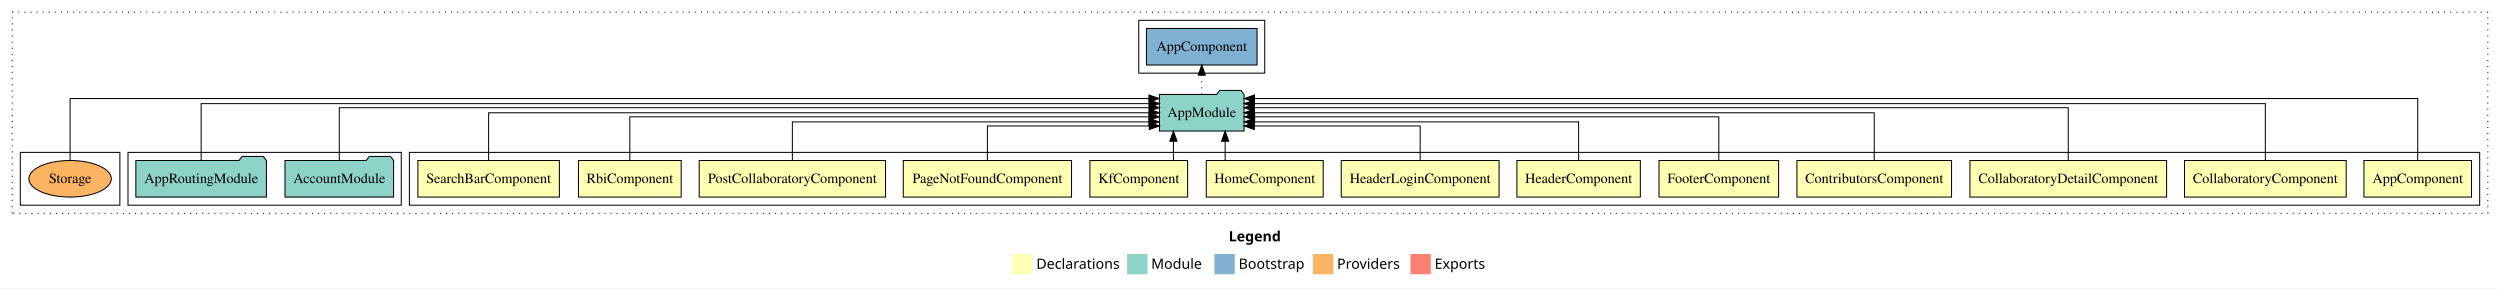
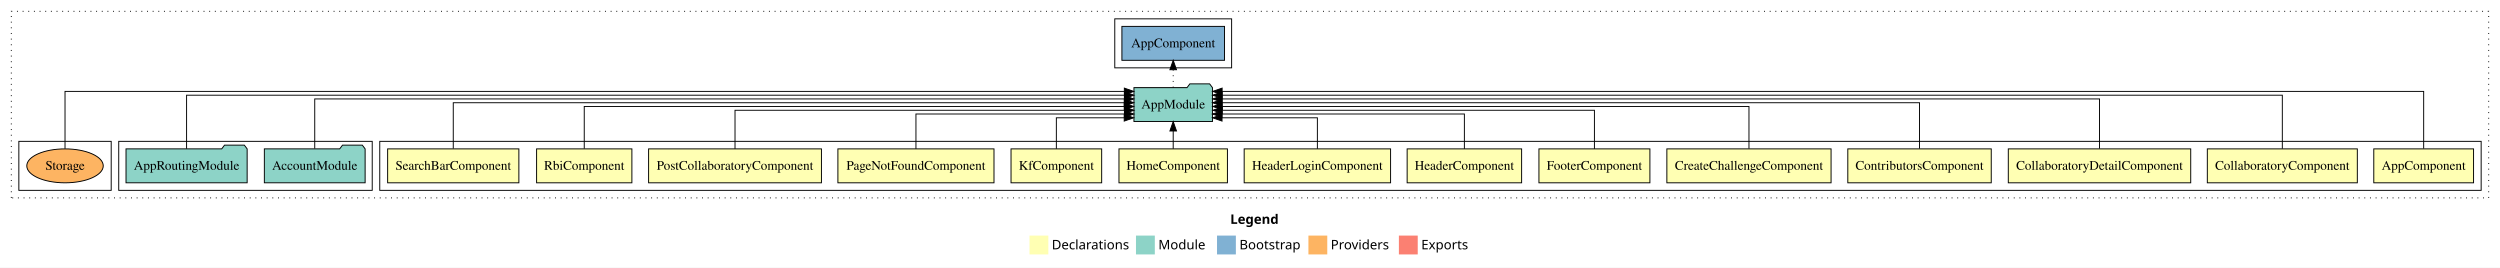
- <svg xmlns="http://www.w3.org/2000/svg" width="2461pt" height="284pt" viewBox="0.00 0.00 2461.00 284.00">
+ <svg xmlns="http://www.w3.org/2000/svg" width="2653pt" height="284pt" viewBox="0.00 0.00 2653.00 284.00">
  <g id="graph0" class="graph" transform="scale(1 1) rotate(0) translate(4 280)">
-     <polygon fill="#ffffff" stroke="transparent" points="-4,4 -4,-280 2457,-280 2457,4 -4,4" />
-     <text text-anchor="start" x="1205.509" y="-42.4" font-family="sans-serif" font-weight="bold" font-size="14.00" fill="#000000">Legend</text>
-     <polygon fill="#ffffb3" stroke="transparent" points="992.5,-10 992.5,-30 1012.5,-30 1012.5,-10 992.5,-10" />
-     <text text-anchor="start" x="1016.129" y="-15.4" font-family="sans-serif" font-size="14.00" fill="#000000">  Declarations</text>
-     <polygon fill="#8dd3c7" stroke="transparent" points="1105.5,-10 1105.5,-30 1125.5,-30 1125.5,-10 1105.5,-10" />
-     <text text-anchor="start" x="1129.225" y="-15.4" font-family="sans-serif" font-size="14.00" fill="#000000">  Module</text>
-     <polygon fill="#80b1d3" stroke="transparent" points="1191.5,-10 1191.5,-30 1211.5,-30 1211.5,-10 1191.5,-10" />
-     <text text-anchor="start" x="1215.281" y="-15.4" font-family="sans-serif" font-size="14.00" fill="#000000">  Bootstrap</text>
-     <polygon fill="#fdb462" stroke="transparent" points="1288.5,-10 1288.5,-30 1308.5,-30 1308.5,-10 1288.5,-10" />
-     <text text-anchor="start" x="1312.173" y="-15.4" font-family="sans-serif" font-size="14.00" fill="#000000">  Providers</text>
-     <polygon fill="#fb8072" stroke="transparent" points="1384.5,-10 1384.5,-30 1404.5,-30 1404.5,-10 1384.5,-10" />
-     <text text-anchor="start" x="1408.226" y="-15.4" font-family="sans-serif" font-size="14.00" fill="#000000">  Exports</text>
+     <polygon fill="#ffffff" stroke="transparent" points="-4,4 -4,-280 2649,-280 2649,4 -4,4" />
+     <text text-anchor="start" x="1301.509" y="-42.4" font-family="sans-serif" font-weight="bold" font-size="14.00" fill="#000000">Legend</text>
+     <polygon fill="#ffffb3" stroke="transparent" points="1088.5,-10 1088.5,-30 1108.5,-30 1108.5,-10 1088.5,-10" />
+     <text text-anchor="start" x="1112.129" y="-15.4" font-family="sans-serif" font-size="14.00" fill="#000000">  Declarations</text>
+     <polygon fill="#8dd3c7" stroke="transparent" points="1201.5,-10 1201.5,-30 1221.5,-30 1221.5,-10 1201.5,-10" />
+     <text text-anchor="start" x="1225.225" y="-15.4" font-family="sans-serif" font-size="14.00" fill="#000000">  Module</text>
+     <polygon fill="#80b1d3" stroke="transparent" points="1287.5,-10 1287.5,-30 1307.5,-30 1307.5,-10 1287.5,-10" />
+     <text text-anchor="start" x="1311.281" y="-15.4" font-family="sans-serif" font-size="14.00" fill="#000000">  Bootstrap</text>
+     <polygon fill="#fdb462" stroke="transparent" points="1384.5,-10 1384.5,-30 1404.5,-30 1404.5,-10 1384.5,-10" />
+     <text text-anchor="start" x="1408.173" y="-15.4" font-family="sans-serif" font-size="14.00" fill="#000000">  Providers</text>
+     <polygon fill="#fb8072" stroke="transparent" points="1480.5,-10 1480.5,-30 1500.5,-30 1500.5,-10 1480.5,-10" />
+     <text text-anchor="start" x="1504.226" y="-15.4" font-family="sans-serif" font-size="14.00" fill="#000000">  Exports</text>
    <g id="clust1" class="cluster">
-       <polygon fill="none" stroke="#000000" stroke-dasharray="1,5" points="8,-70 8,-268 2445,-268 2445,-70 8,-70" />
+       <polygon fill="none" stroke="#000000" stroke-dasharray="1,5" points="8,-70 8,-268 2637,-268 2637,-70 8,-70" />
    </g>
    <g id="clust2" class="cluster">
-       <polygon fill="none" stroke="#000000" points="399,-78 399,-130 2437,-130 2437,-78 399,-78" />
+       <polygon fill="none" stroke="#000000" points="399,-78 399,-130 2629,-130 2629,-78 399,-78" />
    </g>
-     <g id="clust16" class="cluster">
+     <g id="clust17" class="cluster">
      <polygon fill="none" stroke="#000000" points="122,-78 122,-130 391,-130 391,-78 122,-78" />
    </g>
-     <g id="clust18" class="cluster">
-       <polygon fill="none" stroke="#000000" points="1117,-208 1117,-260 1241,-260 1241,-208 1117,-208" />
+     <g id="clust19" class="cluster">
+       <polygon fill="none" stroke="#000000" points="1179,-208 1179,-260 1303,-260 1303,-208 1179,-208" />
    </g>
-     <g id="clust19" class="cluster">
+     <g id="clust20" class="cluster">
      <polygon fill="none" stroke="#000000" points="16,-78 16,-130 114,-130 114,-78 16,-78" />
    </g>
    <g id="node1" class="node">
-       <polygon fill="#ffffb3" stroke="#000000" points="2428.94,-122 2323.06,-122 2323.06,-86 2428.94,-86 2428.94,-122" />
-       <text text-anchor="middle" x="2376" y="-99.8" font-family="Times,serif" font-size="14.00" fill="#000000">AppComponent</text>
+       <polygon fill="#ffffb3" stroke="#000000" points="2620.94,-122 2515.06,-122 2515.06,-86 2620.94,-86 2620.94,-122" />
+       <text text-anchor="middle" x="2568" y="-99.8" font-family="Times,serif" font-size="14.00" fill="#000000">AppComponent</text>
    </g>
-     <g id="node14" class="node">
-       <polygon fill="#8dd3c7" stroke="#000000" points="1220.657,-187 1217.657,-191 1196.657,-191 1193.657,-187 1137.343,-187 1137.343,-151 1220.657,-151 1220.657,-187" />
-       <text text-anchor="middle" x="1179" y="-164.8" font-family="Times,serif" font-size="14.00" fill="#000000">AppModule</text>
+     <g id="node15" class="node">
+       <polygon fill="#8dd3c7" stroke="#000000" points="1282.657,-187 1279.657,-191 1258.657,-191 1255.657,-187 1199.343,-187 1199.343,-151 1282.657,-151 1282.657,-187" />
+       <text text-anchor="middle" x="1241" y="-164.8" font-family="Times,serif" font-size="14.00" fill="#000000">AppModule</text>
    </g>
    <g id="edge1" class="edge">
-       <path fill="none" stroke="#000000" d="M2376,-122.323C2376,-145.66 2376,-183 2376,-183 2376,-183 1230.9,-183 1230.9,-183" />
-       <polygon fill="#000000" stroke="#000000" points="1230.9,-179.5 1220.9,-183 1230.9,-186.5 1230.9,-179.5" />
+       <path fill="none" stroke="#000000" d="M2568,-122.323C2568,-145.66 2568,-183 2568,-183 2568,-183 1292.906,-183 1292.906,-183" />
+       <polygon fill="#000000" stroke="#000000" points="1292.906,-179.5 1282.906,-183 1292.906,-186.5 1292.906,-179.5" />
    </g>
    <g id="node2" class="node">
-       <polygon fill="#ffffb3" stroke="#000000" points="2305.591,-122 2146.409,-122 2146.409,-86 2305.591,-86 2305.591,-122" />
-       <text text-anchor="middle" x="2226" y="-99.8" font-family="Times,serif" font-size="14.00" fill="#000000">CollaboratoryComponent</text>
+       <polygon fill="#ffffb3" stroke="#000000" points="2497.591,-122 2338.409,-122 2338.409,-86 2497.591,-86 2497.591,-122" />
+       <text text-anchor="middle" x="2418" y="-99.8" font-family="Times,serif" font-size="14.00" fill="#000000">CollaboratoryComponent</text>
    </g>
    <g id="edge2" class="edge">
-       <path fill="none" stroke="#000000" d="M2226,-122.292C2226,-144.206 2226,-178 2226,-178 2226,-178 1230.69,-178 1230.69,-178" />
-       <polygon fill="#000000" stroke="#000000" points="1230.69,-174.5 1220.69,-178 1230.69,-181.5 1230.69,-174.5" />
+       <path fill="none" stroke="#000000" d="M2418,-122.155C2418,-144.352 2418,-179 2418,-179 2418,-179 1292.89,-179 1292.89,-179" />
+       <polygon fill="#000000" stroke="#000000" points="1292.89,-175.5 1282.89,-179 1292.89,-182.5 1292.89,-175.5" />
    </g>
    <g id="node3" class="node">
-       <polygon fill="#ffffb3" stroke="#000000" points="2128.799,-122 1935.201,-122 1935.201,-86 2128.799,-86 2128.799,-122" />
-       <text text-anchor="middle" x="2032" y="-99.8" font-family="Times,serif" font-size="14.00" fill="#000000">CollaboratoryDetailComponent</text>
+       <polygon fill="#ffffb3" stroke="#000000" points="2320.799,-122 2127.201,-122 2127.201,-86 2320.799,-86 2320.799,-122" />
+       <text text-anchor="middle" x="2224" y="-99.8" font-family="Times,serif" font-size="14.00" fill="#000000">CollaboratoryDetailComponent</text>
    </g>
    <g id="edge3" class="edge">
-       <path fill="none" stroke="#000000" d="M2032,-122.027C2032,-142.767 2032,-174 2032,-174 2032,-174 1230.719,-174 1230.719,-174" />
-       <polygon fill="#000000" stroke="#000000" points="1230.719,-170.5 1220.719,-174 1230.719,-177.5 1230.719,-170.5" />
+       <path fill="none" stroke="#000000" d="M2224,-122.284C2224,-143.321 2224,-175 2224,-175 2224,-175 1292.924,-175 1292.924,-175" />
+       <polygon fill="#000000" stroke="#000000" points="1292.924,-171.5 1282.924,-175 1292.924,-178.5 1292.924,-171.5" />
    </g>
    <g id="node4" class="node">
-       <polygon fill="#ffffb3" stroke="#000000" points="1917.107,-122 1764.893,-122 1764.893,-86 1917.107,-86 1917.107,-122" />
-       <text text-anchor="middle" x="1841" y="-99.8" font-family="Times,serif" font-size="14.00" fill="#000000">ContributorsComponent</text>
+       <polygon fill="#ffffb3" stroke="#000000" points="2109.107,-122 1956.893,-122 1956.893,-86 2109.107,-86 2109.107,-122" />
+       <text text-anchor="middle" x="2033" y="-99.8" font-family="Times,serif" font-size="14.00" fill="#000000">ContributorsComponent</text>
    </g>
    <g id="edge4" class="edge">
-       <path fill="none" stroke="#000000" d="M1841,-122.106C1841,-141.339 1841,-169 1841,-169 1841,-169 1230.662,-169 1230.662,-169" />
-       <polygon fill="#000000" stroke="#000000" points="1230.662,-165.5 1220.662,-169 1230.662,-172.5 1230.662,-165.5" />
+       <path fill="none" stroke="#000000" d="M2033,-122.308C2033,-142.145 2033,-171 2033,-171 2033,-171 1292.744,-171 1292.744,-171" />
+       <polygon fill="#000000" stroke="#000000" points="1292.744,-167.5 1282.744,-171 1292.744,-174.5 1292.744,-167.5" />
    </g>
    <g id="node5" class="node">
+       <polygon fill="#ffffb3" stroke="#000000" points="1939.126,-122 1764.874,-122 1764.874,-86 1939.126,-86 1939.126,-122" />
+       <text text-anchor="middle" x="1852" y="-99.8" font-family="Times,serif" font-size="14.00" fill="#000000">CreateChallengeComponent</text>
+     </g>
+     <g id="edge5" class="edge">
+       <path fill="none" stroke="#000000" d="M1852,-122.222C1852,-140.828 1852,-167 1852,-167 1852,-167 1292.996,-167 1292.996,-167" />
+       <polygon fill="#000000" stroke="#000000" points="1292.996,-163.5 1282.996,-167 1292.996,-170.5 1292.996,-163.5" />
+     </g>
+     <g id="node6" class="node">
      <polygon fill="#ffffb3" stroke="#000000" points="1746.881,-122 1629.119,-122 1629.119,-86 1746.881,-86 1746.881,-122" />
      <text text-anchor="middle" x="1688" y="-99.8" font-family="Times,serif" font-size="14.00" fill="#000000">FooterComponent</text>
    </g>
-     <g id="edge5" class="edge">
-       <path fill="none" stroke="#000000" d="M1688,-122.302C1688,-140.27 1688,-165 1688,-165 1688,-165 1231.087,-165 1231.087,-165" />
-       <polygon fill="#000000" stroke="#000000" points="1231.087,-161.5 1221.087,-165 1231.087,-168.5 1231.087,-161.5" />
+     <g id="edge6" class="edge">
+       <path fill="none" stroke="#000000" d="M1688,-122.022C1688,-139.373 1688,-163 1688,-163 1688,-163 1293.053,-163 1293.053,-163" />
+       <polygon fill="#000000" stroke="#000000" points="1293.053,-159.5 1283.053,-163 1293.053,-166.5 1293.053,-159.5" />
    </g>
-     <g id="node6" class="node">
+     <g id="node7" class="node">
      <polygon fill="#ffffb3" stroke="#000000" points="1610.744,-122 1489.256,-122 1489.256,-86 1610.744,-86 1610.744,-122" />
      <text text-anchor="middle" x="1550" y="-99.8" font-family="Times,serif" font-size="14.00" fill="#000000">HeaderComponent</text>
    </g>
-     <g id="edge6" class="edge">
-       <path fill="none" stroke="#000000" d="M1550,-122.027C1550,-138.398 1550,-160 1550,-160 1550,-160 1230.837,-160 1230.837,-160" />
-       <polygon fill="#000000" stroke="#000000" points="1230.837,-156.5 1220.837,-160 1230.837,-163.5 1230.837,-156.5" />
+     <g id="edge7" class="edge">
+       <path fill="none" stroke="#000000" d="M1550,-122.009C1550,-138.049 1550,-159 1550,-159 1550,-159 1292.673,-159 1292.673,-159" />
+       <polygon fill="#000000" stroke="#000000" points="1292.673,-155.5 1282.673,-159 1292.673,-162.5 1292.673,-155.5" />
    </g>
-     <g id="node7" class="node">
+     <g id="node8" class="node">
      <polygon fill="#ffffb3" stroke="#000000" points="1471.687,-122 1316.313,-122 1316.313,-86 1471.687,-86 1471.687,-122" />
      <text text-anchor="middle" x="1394" y="-99.8" font-family="Times,serif" font-size="14.00" fill="#000000">HeaderLoginComponent</text>
    </g>
-     <g id="edge7" class="edge">
-       <path fill="none" stroke="#000000" d="M1394,-122.187C1394,-137.182 1394,-156 1394,-156 1394,-156 1230.709,-156 1230.709,-156" />
-       <polygon fill="#000000" stroke="#000000" points="1230.709,-152.5 1220.709,-156 1230.709,-159.5 1230.709,-152.5" />
+     <g id="edge8" class="edge">
+       <path fill="none" stroke="#000000" d="M1394,-122.124C1394,-136.783 1394,-155 1394,-155 1394,-155 1292.808,-155 1292.808,-155" />
+       <polygon fill="#000000" stroke="#000000" points="1292.808,-151.5 1282.808,-155 1292.808,-158.5 1292.808,-151.5" />
    </g>
-     <g id="node8" class="node">
+     <g id="node9" class="node">
      <polygon fill="#ffffb3" stroke="#000000" points="1298.545,-122 1183.455,-122 1183.455,-86 1298.545,-86 1298.545,-122" />
      <text text-anchor="middle" x="1241" y="-99.8" font-family="Times,serif" font-size="14.00" fill="#000000">HomeComponent</text>
    </g>
-     <g id="edge8" class="edge">
-       <path fill="none" stroke="#000000" d="M1202.028,-122.106C1202.028,-122.106 1202.028,-140.991 1202.028,-140.991" />
-       <polygon fill="#000000" stroke="#000000" points="1198.528,-140.991 1202.028,-150.991 1205.528,-140.991 1198.528,-140.991" />
+     <g id="edge9" class="edge">
+       <path fill="none" stroke="#000000" d="M1241,-122.106C1241,-122.106 1241,-140.991 1241,-140.991" />
+       <polygon fill="#000000" stroke="#000000" points="1237.5,-140.991 1241,-150.991 1244.5,-140.991 1237.5,-140.991" />
    </g>
-     <g id="node9" class="node">
+     <g id="node10" class="node">
      <polygon fill="#ffffb3" stroke="#000000" points="1165.1,-122 1068.9,-122 1068.9,-86 1165.1,-86 1165.1,-122" />
      <text text-anchor="middle" x="1117" y="-99.8" font-family="Times,serif" font-size="14.00" fill="#000000">KfComponent</text>
    </g>
-     <g id="edge9" class="edge">
-       <path fill="none" stroke="#000000" d="M1151.111,-122.106C1151.111,-122.106 1151.111,-140.991 1151.111,-140.991" />
-       <polygon fill="#000000" stroke="#000000" points="1147.611,-140.991 1151.111,-150.991 1154.611,-140.991 1147.611,-140.991" />
+     <g id="edge10" class="edge">
+       <path fill="none" stroke="#000000" d="M1117,-122.124C1117,-136.783 1117,-155 1117,-155 1117,-155 1189.019,-155 1189.019,-155" />
+       <polygon fill="#000000" stroke="#000000" points="1189.019,-158.5 1199.019,-155 1189.019,-151.5 1189.019,-158.5" />
    </g>
-     <g id="node10" class="node">
+     <g id="node11" class="node">
      <polygon fill="#ffffb3" stroke="#000000" points="1050.824,-122 885.176,-122 885.176,-86 1050.824,-86 1050.824,-122" />
      <text text-anchor="middle" x="968" y="-99.8" font-family="Times,serif" font-size="14.00" fill="#000000">PageNotFoundComponent</text>
    </g>
-     <g id="edge10" class="edge">
-       <path fill="none" stroke="#000000" d="M968,-122.187C968,-137.182 968,-156 968,-156 968,-156 1127.313,-156 1127.313,-156" />
-       <polygon fill="#000000" stroke="#000000" points="1127.313,-159.5 1137.313,-156 1127.313,-152.5 1127.313,-159.5" />
+     <g id="edge11" class="edge">
+       <path fill="none" stroke="#000000" d="M968,-122.009C968,-138.049 968,-159 968,-159 968,-159 1189.24,-159 1189.24,-159" />
+       <polygon fill="#000000" stroke="#000000" points="1189.24,-162.5 1199.24,-159 1189.24,-155.5 1189.24,-162.5" />
    </g>
-     <g id="node11" class="node">
+     <g id="node12" class="node">
      <polygon fill="#ffffb3" stroke="#000000" points="867.709,-122 684.291,-122 684.291,-86 867.709,-86 867.709,-122" />
      <text text-anchor="middle" x="776" y="-99.8" font-family="Times,serif" font-size="14.00" fill="#000000">PostCollaboratoryComponent</text>
    </g>
-     <g id="edge11" class="edge">
-       <path fill="none" stroke="#000000" d="M776,-122.027C776,-138.398 776,-160 776,-160 776,-160 1127.012,-160 1127.012,-160" />
-       <polygon fill="#000000" stroke="#000000" points="1127.012,-163.5 1137.012,-160 1127.012,-156.5 1127.012,-163.5" />
+     <g id="edge12" class="edge">
+       <path fill="none" stroke="#000000" d="M776,-122.022C776,-139.373 776,-163 776,-163 776,-163 1189.325,-163 1189.325,-163" />
+       <polygon fill="#000000" stroke="#000000" points="1189.325,-166.5 1199.325,-163 1189.325,-159.5 1189.325,-166.5" />
    </g>
-     <g id="node12" class="node">
+     <g id="node13" class="node">
      <polygon fill="#ffffb3" stroke="#000000" points="666.561,-122 565.439,-122 565.439,-86 666.561,-86 666.561,-122" />
      <text text-anchor="middle" x="616" y="-99.8" font-family="Times,serif" font-size="14.00" fill="#000000">RbiComponent</text>
    </g>
-     <g id="edge12" class="edge">
-       <path fill="none" stroke="#000000" d="M616,-122.302C616,-140.27 616,-165 616,-165 616,-165 1127.143,-165 1127.143,-165" />
-       <polygon fill="#000000" stroke="#000000" points="1127.143,-168.5 1137.143,-165 1127.143,-161.5 1127.143,-168.5" />
+     <g id="edge13" class="edge">
+       <path fill="none" stroke="#000000" d="M616,-122.222C616,-140.828 616,-167 616,-167 616,-167 1189.022,-167 1189.022,-167" />
+       <polygon fill="#000000" stroke="#000000" points="1189.022,-170.5 1199.022,-167 1189.022,-163.5 1189.022,-170.5" />
    </g>
-     <g id="node13" class="node">
+     <g id="node14" class="node">
      <polygon fill="#ffffb3" stroke="#000000" points="546.632,-122 407.368,-122 407.368,-86 546.632,-86 546.632,-122" />
      <text text-anchor="middle" x="477" y="-99.8" font-family="Times,serif" font-size="14.00" fill="#000000">SearchBarComponent</text>
    </g>
-     <g id="edge13" class="edge">
-       <path fill="none" stroke="#000000" d="M477,-122.106C477,-141.339 477,-169 477,-169 477,-169 1127.189,-169 1127.189,-169" />
-       <polygon fill="#000000" stroke="#000000" points="1127.189,-172.5 1137.189,-169 1127.189,-165.5 1127.189,-172.5" />
+     <g id="edge14" class="edge">
+       <path fill="none" stroke="#000000" d="M477,-122.308C477,-142.145 477,-171 477,-171 477,-171 1189.109,-171 1189.109,-171" />
+       <polygon fill="#000000" stroke="#000000" points="1189.109,-174.5 1199.109,-171 1189.109,-167.5 1189.109,-174.5" />
    </g>
-     <g id="node17" class="node">
-       <polygon fill="#80b1d3" stroke="#000000" points="1233.439,-252 1124.561,-252 1124.561,-216 1233.439,-216 1233.439,-252" />
-       <text text-anchor="middle" x="1179" y="-229.8" font-family="Times,serif" font-size="14.00" fill="#000000">AppComponent </text>
+     <g id="node18" class="node">
+       <polygon fill="#80b1d3" stroke="#000000" points="1295.439,-252 1186.561,-252 1186.561,-216 1295.439,-216 1295.439,-252" />
+       <text text-anchor="middle" x="1241" y="-229.8" font-family="Times,serif" font-size="14.00" fill="#000000">AppComponent </text>
    </g>
-     <g id="edge16" class="edge">
-       <path fill="none" stroke="#000000" stroke-dasharray="1,5" d="M1179,-187.106C1179,-187.106 1179,-205.991 1179,-205.991" />
-       <polygon fill="#000000" stroke="#000000" points="1175.5,-205.991 1179,-215.991 1182.5,-205.991 1175.5,-205.991" />
+     <g id="edge17" class="edge">
+       <path fill="none" stroke="#000000" stroke-dasharray="1,5" d="M1241,-187.106C1241,-187.106 1241,-205.991 1241,-205.991" />
+       <polygon fill="#000000" stroke="#000000" points="1237.5,-205.991 1241,-215.991 1244.5,-205.991 1237.5,-205.991" />
    </g>
-     <g id="node15" class="node">
+     <g id="node16" class="node">
      <polygon fill="#8dd3c7" stroke="#000000" points="383.476,-122 380.476,-126 359.476,-126 356.476,-122 276.524,-122 276.524,-86 383.476,-86 383.476,-122" />
      <text text-anchor="middle" x="330" y="-99.8" font-family="Times,serif" font-size="14.00" fill="#000000">AccountModule</text>
    </g>
-     <g id="edge14" class="edge">
-       <path fill="none" stroke="#000000" d="M330,-122.027C330,-142.767 330,-174 330,-174 330,-174 1127.188,-174 1127.188,-174" />
-       <polygon fill="#000000" stroke="#000000" points="1127.188,-177.5 1137.188,-174 1127.188,-170.5 1127.188,-177.5" />
+     <g id="edge15" class="edge">
+       <path fill="none" stroke="#000000" d="M330,-122.284C330,-143.321 330,-175 330,-175 330,-175 1189.189,-175 1189.189,-175" />
+       <polygon fill="#000000" stroke="#000000" points="1189.189,-178.5 1199.189,-175 1189.189,-171.5 1189.189,-178.5" />
    </g>
-     <g id="node16" class="node">
+     <g id="node17" class="node">
      <polygon fill="#8dd3c7" stroke="#000000" points="258.274,-122 255.274,-126 234.274,-126 231.274,-122 129.726,-122 129.726,-86 258.274,-86 258.274,-122" />
      <text text-anchor="middle" x="194" y="-99.8" font-family="Times,serif" font-size="14.00" fill="#000000">AppRoutingModule</text>
    </g>
-     <g id="edge15" class="edge">
-       <path fill="none" stroke="#000000" d="M194,-122.292C194,-144.206 194,-178 194,-178 194,-178 1127.305,-178 1127.305,-178" />
-       <polygon fill="#000000" stroke="#000000" points="1127.305,-181.5 1137.305,-178 1127.305,-174.5 1127.305,-181.5" />
+     <g id="edge16" class="edge">
+       <path fill="none" stroke="#000000" d="M194,-122.155C194,-144.352 194,-179 194,-179 194,-179 1189.31,-179 1189.31,-179" />
+       <polygon fill="#000000" stroke="#000000" points="1189.31,-182.5 1199.31,-179 1189.31,-175.5 1189.31,-182.5" />
    </g>
-     <g id="node18" class="node">
+     <g id="node19" class="node">
      <ellipse fill="#fdb462" stroke="#000000" cx="65" cy="-104" rx="40.567" ry="18" />
      <text text-anchor="middle" x="65" y="-99.8" font-family="Times,serif" font-size="14.00" fill="#000000">Storage</text>
    </g>
-     <g id="edge17" class="edge">
-       <path fill="none" stroke="#000000" d="M65,-122.323C65,-145.66 65,-183 65,-183 65,-183 1127.027,-183 1127.027,-183" />
-       <polygon fill="#000000" stroke="#000000" points="1127.027,-186.5 1137.027,-183 1127.027,-179.5 1127.027,-186.5" />
+     <g id="edge18" class="edge">
+       <path fill="none" stroke="#000000" d="M65,-122.323C65,-145.66 65,-183 65,-183 65,-183 1189.146,-183 1189.146,-183" />
+       <polygon fill="#000000" stroke="#000000" points="1189.146,-186.5 1199.146,-183 1189.146,-179.5 1189.146,-186.5" />
    </g>
  </g>
</svg>
